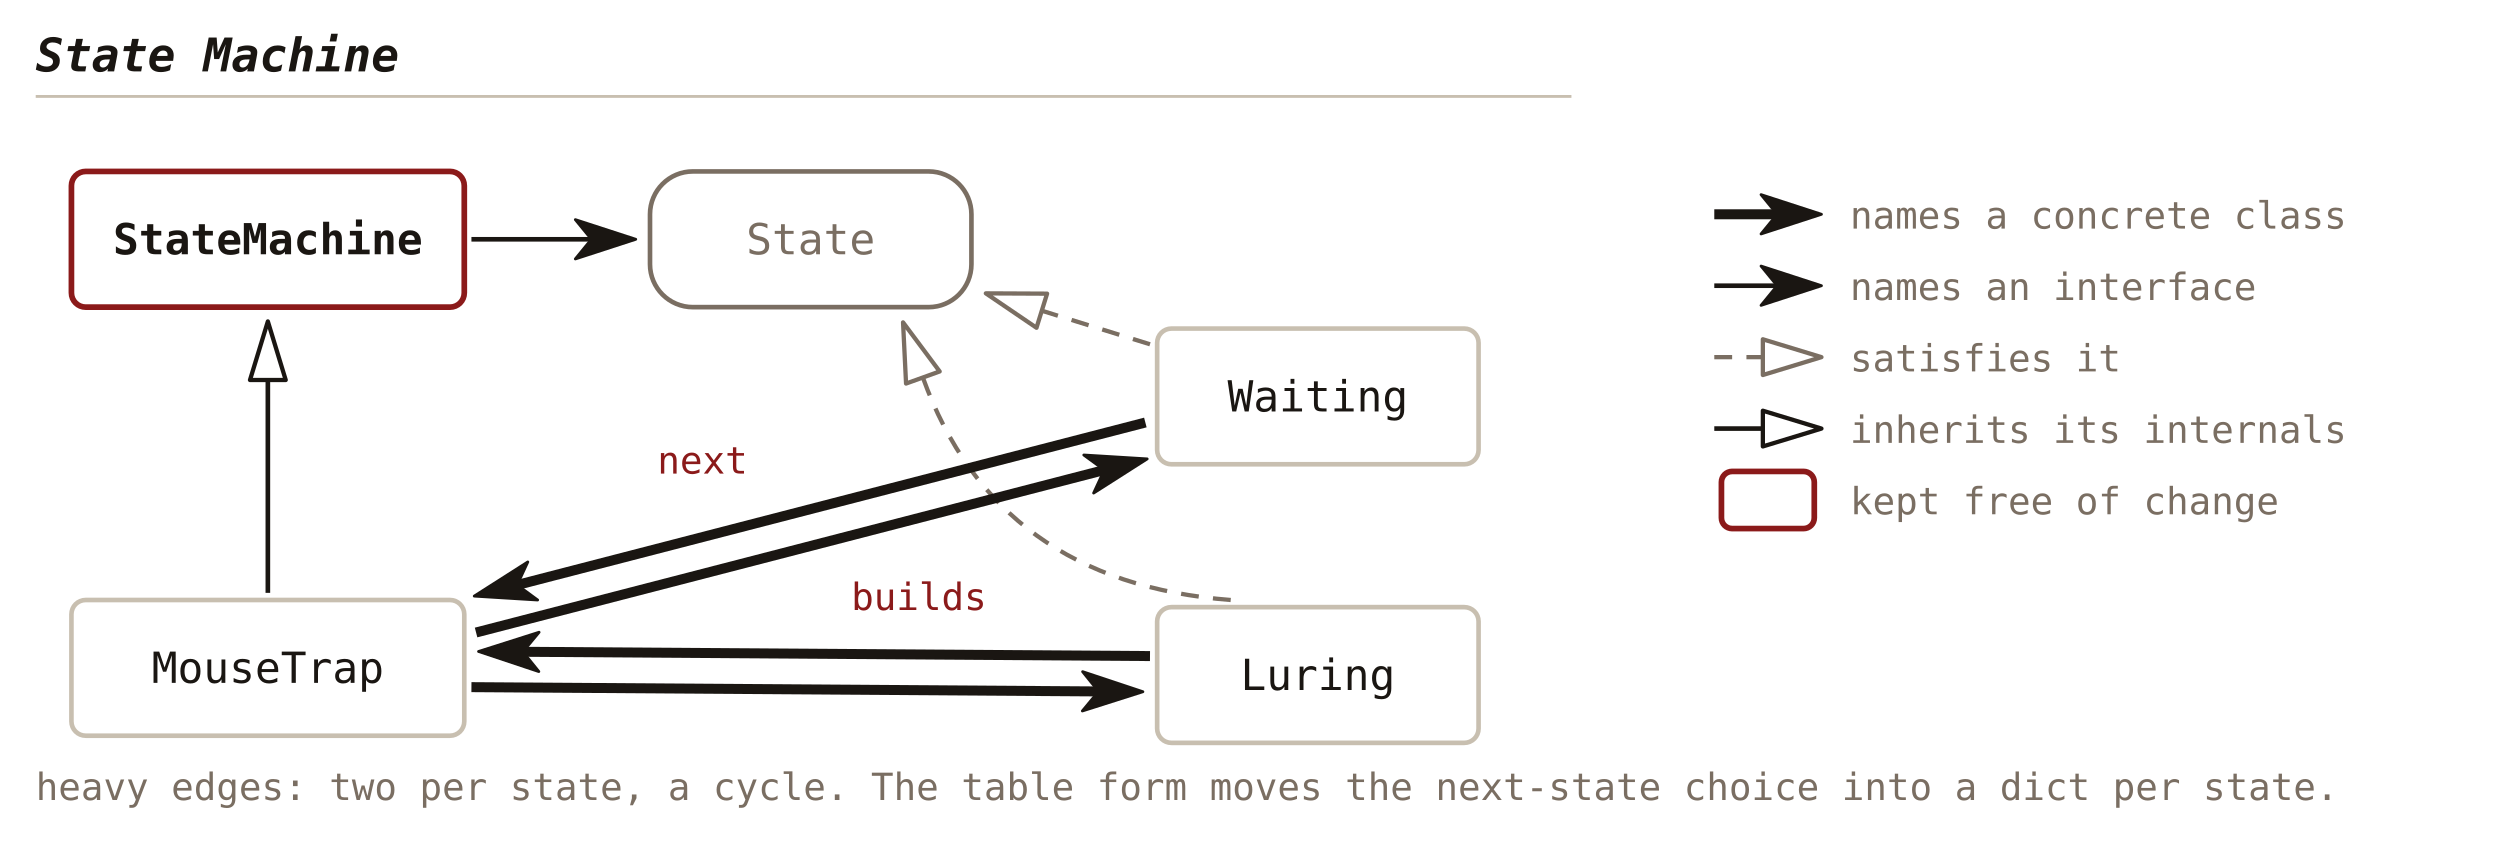
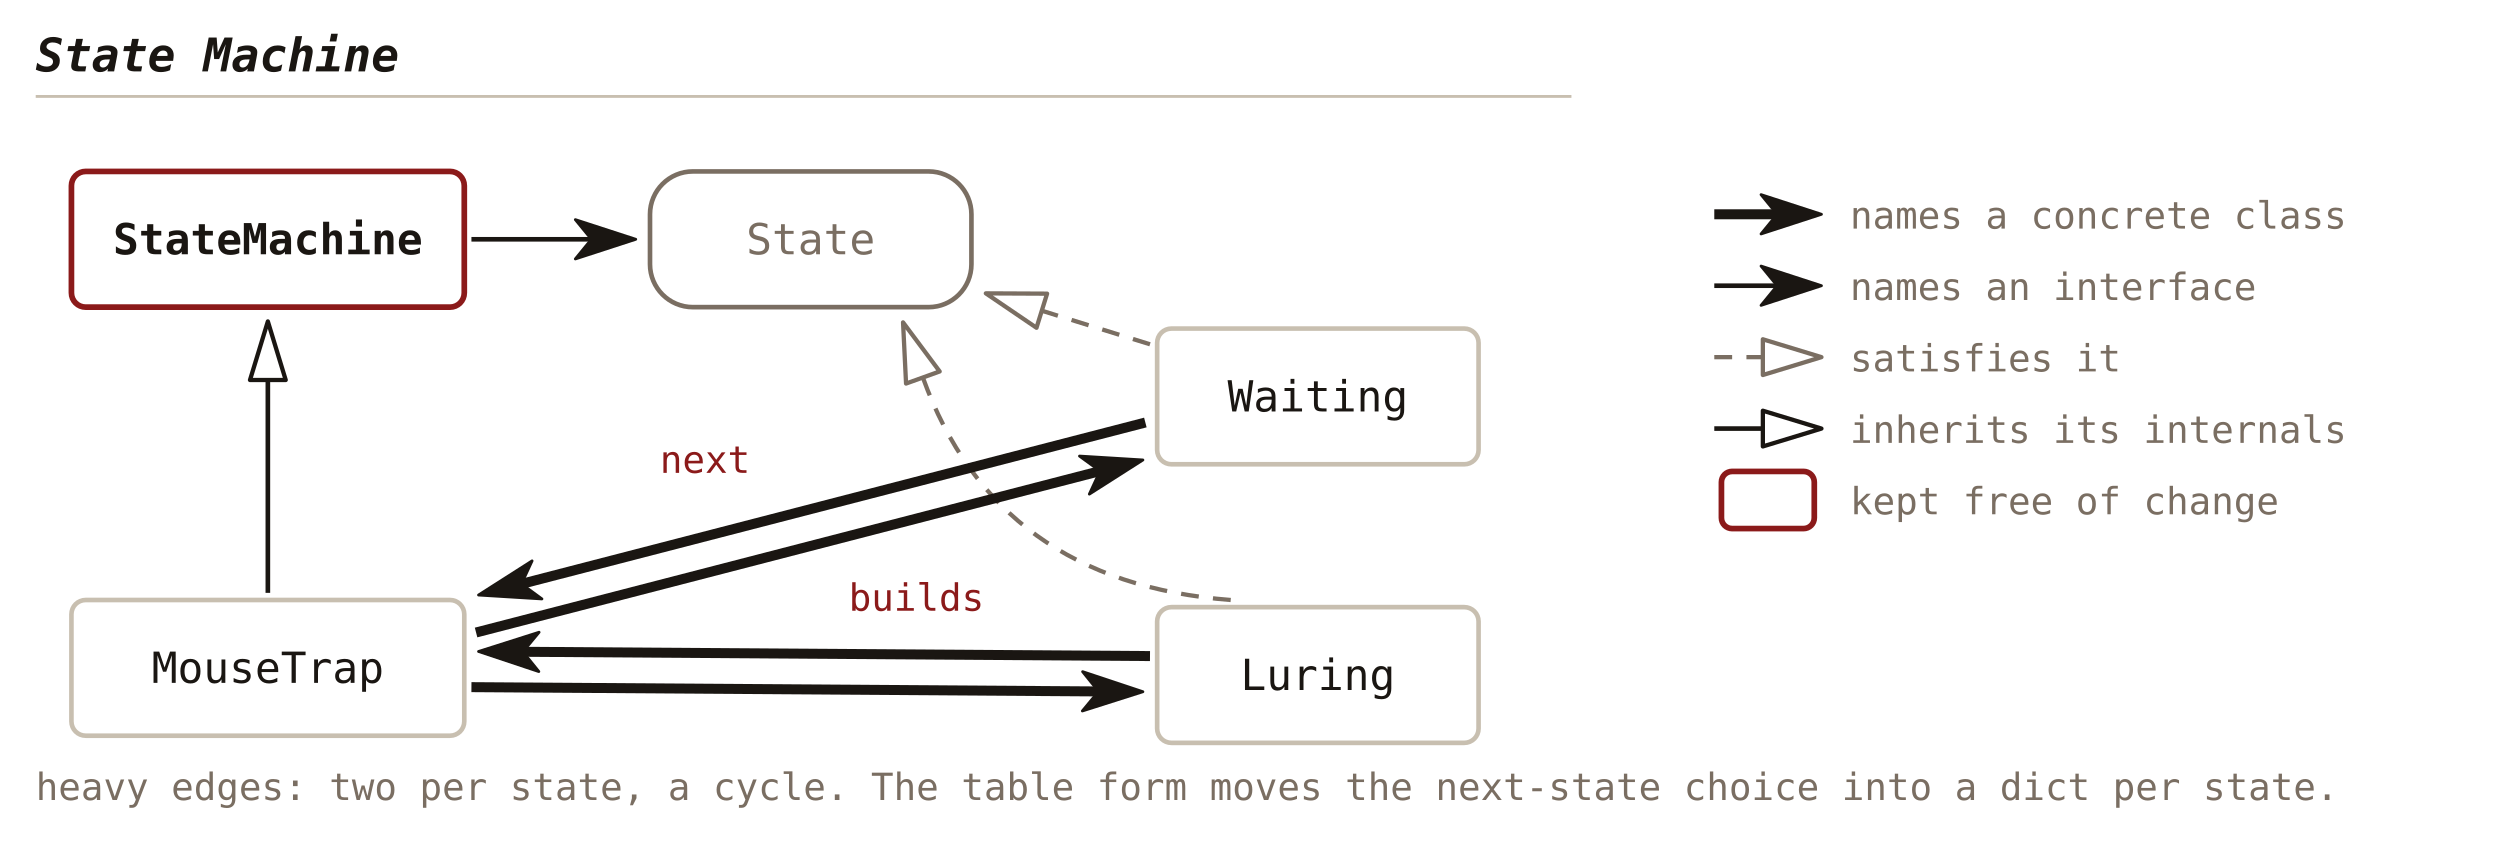
<svg xmlns="http://www.w3.org/2000/svg" viewBox="0 0 700 236" font-family="'JetBrains Mono', Consolas, monospace">
  <defs>
    <marker id="c31-solid" viewBox="0 0 18 12" refX="5" refY="6" markerWidth="18" markerHeight="12" orient="auto" markerUnits="userSpaceOnUse">
      <path d="M0.5,0.5 L17.4,6 L0.5,11.5 L5,6 Z" fill="#1a1612" stroke="#1a1612" stroke-width="0.8" stroke-linejoin="round" />
    </marker>
    <marker id="c31-hollow" viewBox="0 0 18 12" refX="1" refY="6" markerWidth="18" markerHeight="12" orient="auto" markerUnits="userSpaceOnUse">
      <path d="M1,1 L17.4,6 L1,11 Z" fill="none" stroke="#1a1612" stroke-width="1.2" stroke-linejoin="round" />
    </marker>
    <marker id="c31-hollow-muted" viewBox="0 0 18 12" refX="1" refY="6" markerWidth="18" markerHeight="12" orient="auto" markerUnits="userSpaceOnUse">
      <path d="M1,1 L17.4,6 L1,11 Z" fill="none" stroke="#7a6e62" stroke-width="1.2" stroke-linejoin="round" />
    </marker>
  </defs>
  <text x="10" y="20" font-size="13" font-weight="bold" font-style="italic" fill="#1a1612" text-anchor="start">State Machine</text>
  <line x1="10" y1="27" x2="440" y2="27" stroke="#c8bfb0" stroke-width="0.8" />
  <rect x="20" y="48" width="110" height="38" fill="none" stroke="#8b1a1a" stroke-width="1.6" rx="4" />
  <text x="75.0" y="71.2" font-size="12" font-weight="bold" fill="#1a1612" text-anchor="middle">StateMachine</text>
  <rect x="182" y="48" width="90" height="38" fill="none" stroke="#7a6e62" stroke-width="1.3" rx="12" />
  <text x="227.0" y="71.2" font-size="12" fill="#7a6e62" text-anchor="middle">State</text>
  <rect x="20" y="168" width="110" height="38" fill="none" stroke="#c8bfb0" stroke-width="1.3" rx="4" />
  <text x="75.0" y="191.2" font-size="12" fill="#1a1612" text-anchor="middle">MouseTrap</text>
  <rect x="324" y="92" width="90" height="38" fill="none" stroke="#c8bfb0" stroke-width="1.3" rx="4" />
  <text x="369.0" y="115.2" font-size="12" fill="#1a1612" text-anchor="middle">Waiting</text>
  <rect x="324" y="170" width="90" height="38" fill="none" stroke="#c8bfb0" stroke-width="1.3" rx="4" />
  <text x="369.0" y="193.2" font-size="12" fill="#1a1612" text-anchor="middle">Luring</text>
  <line x1="132.0" y1="67.0" x2="165.6" y2="67.0" stroke="#1a1612" stroke-width="1.3" marker-end="url(#c31-solid)" />
  <line x1="75.0" y1="166.0" x2="75.0" y2="106.4" stroke="#1a1612" stroke-width="1.3" marker-end="url(#c31-hollow)" />
  <line x1="322.0" y1="96.4" x2="291.7" y2="87.0" stroke="#7a6e62" stroke-width="1.2" stroke-dasharray="5,4" marker-end="url(#c31-hollow-muted)" />
  <path d="M344.6,168.0 Q279.0,163.0 258.4,105.7" fill="none" stroke="#7a6e62" stroke-width="1.2" stroke-dasharray="5,4" marker-end="url(#c31-hollow-muted)" />
-   <line x1="320.7" y1="118.3" x2="144.8" y2="163.8" stroke="#1a1612" stroke-width="2.8" marker-end="url(#c31-solid)" />
-   <text x="196.7" y="132.6" font-size="10.5" fill="#8b1a1a" text-anchor="middle">next</text>
-   <line x1="133.3" y1="177.1" x2="309.2" y2="131.6" stroke="#1a1612" stroke-width="2.8" marker-end="url(#c31-solid)" />
-   <text x="257.3" y="170.8" font-size="10.5" fill="#8b1a1a" text-anchor="middle">builds</text>
+   <line x1="320.7" y1="118.3" x2="146.0" y2="163.5" stroke="#1a1612" stroke-width="2.8" marker-end="url(#c31-solid)" />
+   <text x="197.4" y="132.4" font-size="10.5" fill="#8b1a1a" text-anchor="middle">next</text>
+   <line x1="133.3" y1="177.1" x2="308.0" y2="131.9" stroke="#1a1612" stroke-width="2.8" marker-end="url(#c31-solid)" />
+   <text x="256.6" y="171.0" font-size="10.5" fill="#8b1a1a" text-anchor="middle">builds</text>
  <line x1="322.0" y1="183.7" x2="146.4" y2="182.5" stroke="#1a1612" stroke-width="2.8" marker-end="url(#c31-solid)" />
  <line x1="132.0" y1="192.4" x2="307.6" y2="193.6" stroke="#1a1612" stroke-width="2.8" marker-end="url(#c31-solid)" />
  <text x="10" y="224" font-size="10.5" fill="#7a6e62" text-anchor="start">heavy edges: two per state, a cycle. The table form moves the next-state choice into a dict per state.</text>
  <line x1="480" y1="60" x2="497.6" y2="60" stroke="#1a1612" stroke-width="2.8" marker-end="url(#c31-solid)" />
  <text x="518" y="64" font-size="10.5" fill="#7a6e62" text-anchor="start">names a concrete class</text>
  <line x1="480" y1="80" x2="497.6" y2="80" stroke="#1a1612" stroke-width="1.3" marker-end="url(#c31-solid)" />
  <text x="518" y="84" font-size="10.5" fill="#7a6e62" text-anchor="start">names an interface</text>
  <line x1="480" y1="100" x2="493.6" y2="100" stroke="#7a6e62" stroke-width="1.2" stroke-dasharray="5,4" marker-end="url(#c31-hollow-muted)" />
  <text x="518" y="104" font-size="10.5" fill="#7a6e62" text-anchor="start">satisfies it</text>
  <line x1="480" y1="120" x2="493.6" y2="120" stroke="#1a1612" stroke-width="1.3" marker-end="url(#c31-hollow)" />
  <text x="518" y="124" font-size="10.5" fill="#7a6e62" text-anchor="start">inherits its internals</text>
  <rect x="482" y="132" width="26" height="16" fill="none" stroke="#8b1a1a" stroke-width="1.6" rx="3" />
  <text x="518" y="144" font-size="10.5" fill="#7a6e62" text-anchor="start">kept free of change</text>
</svg>
